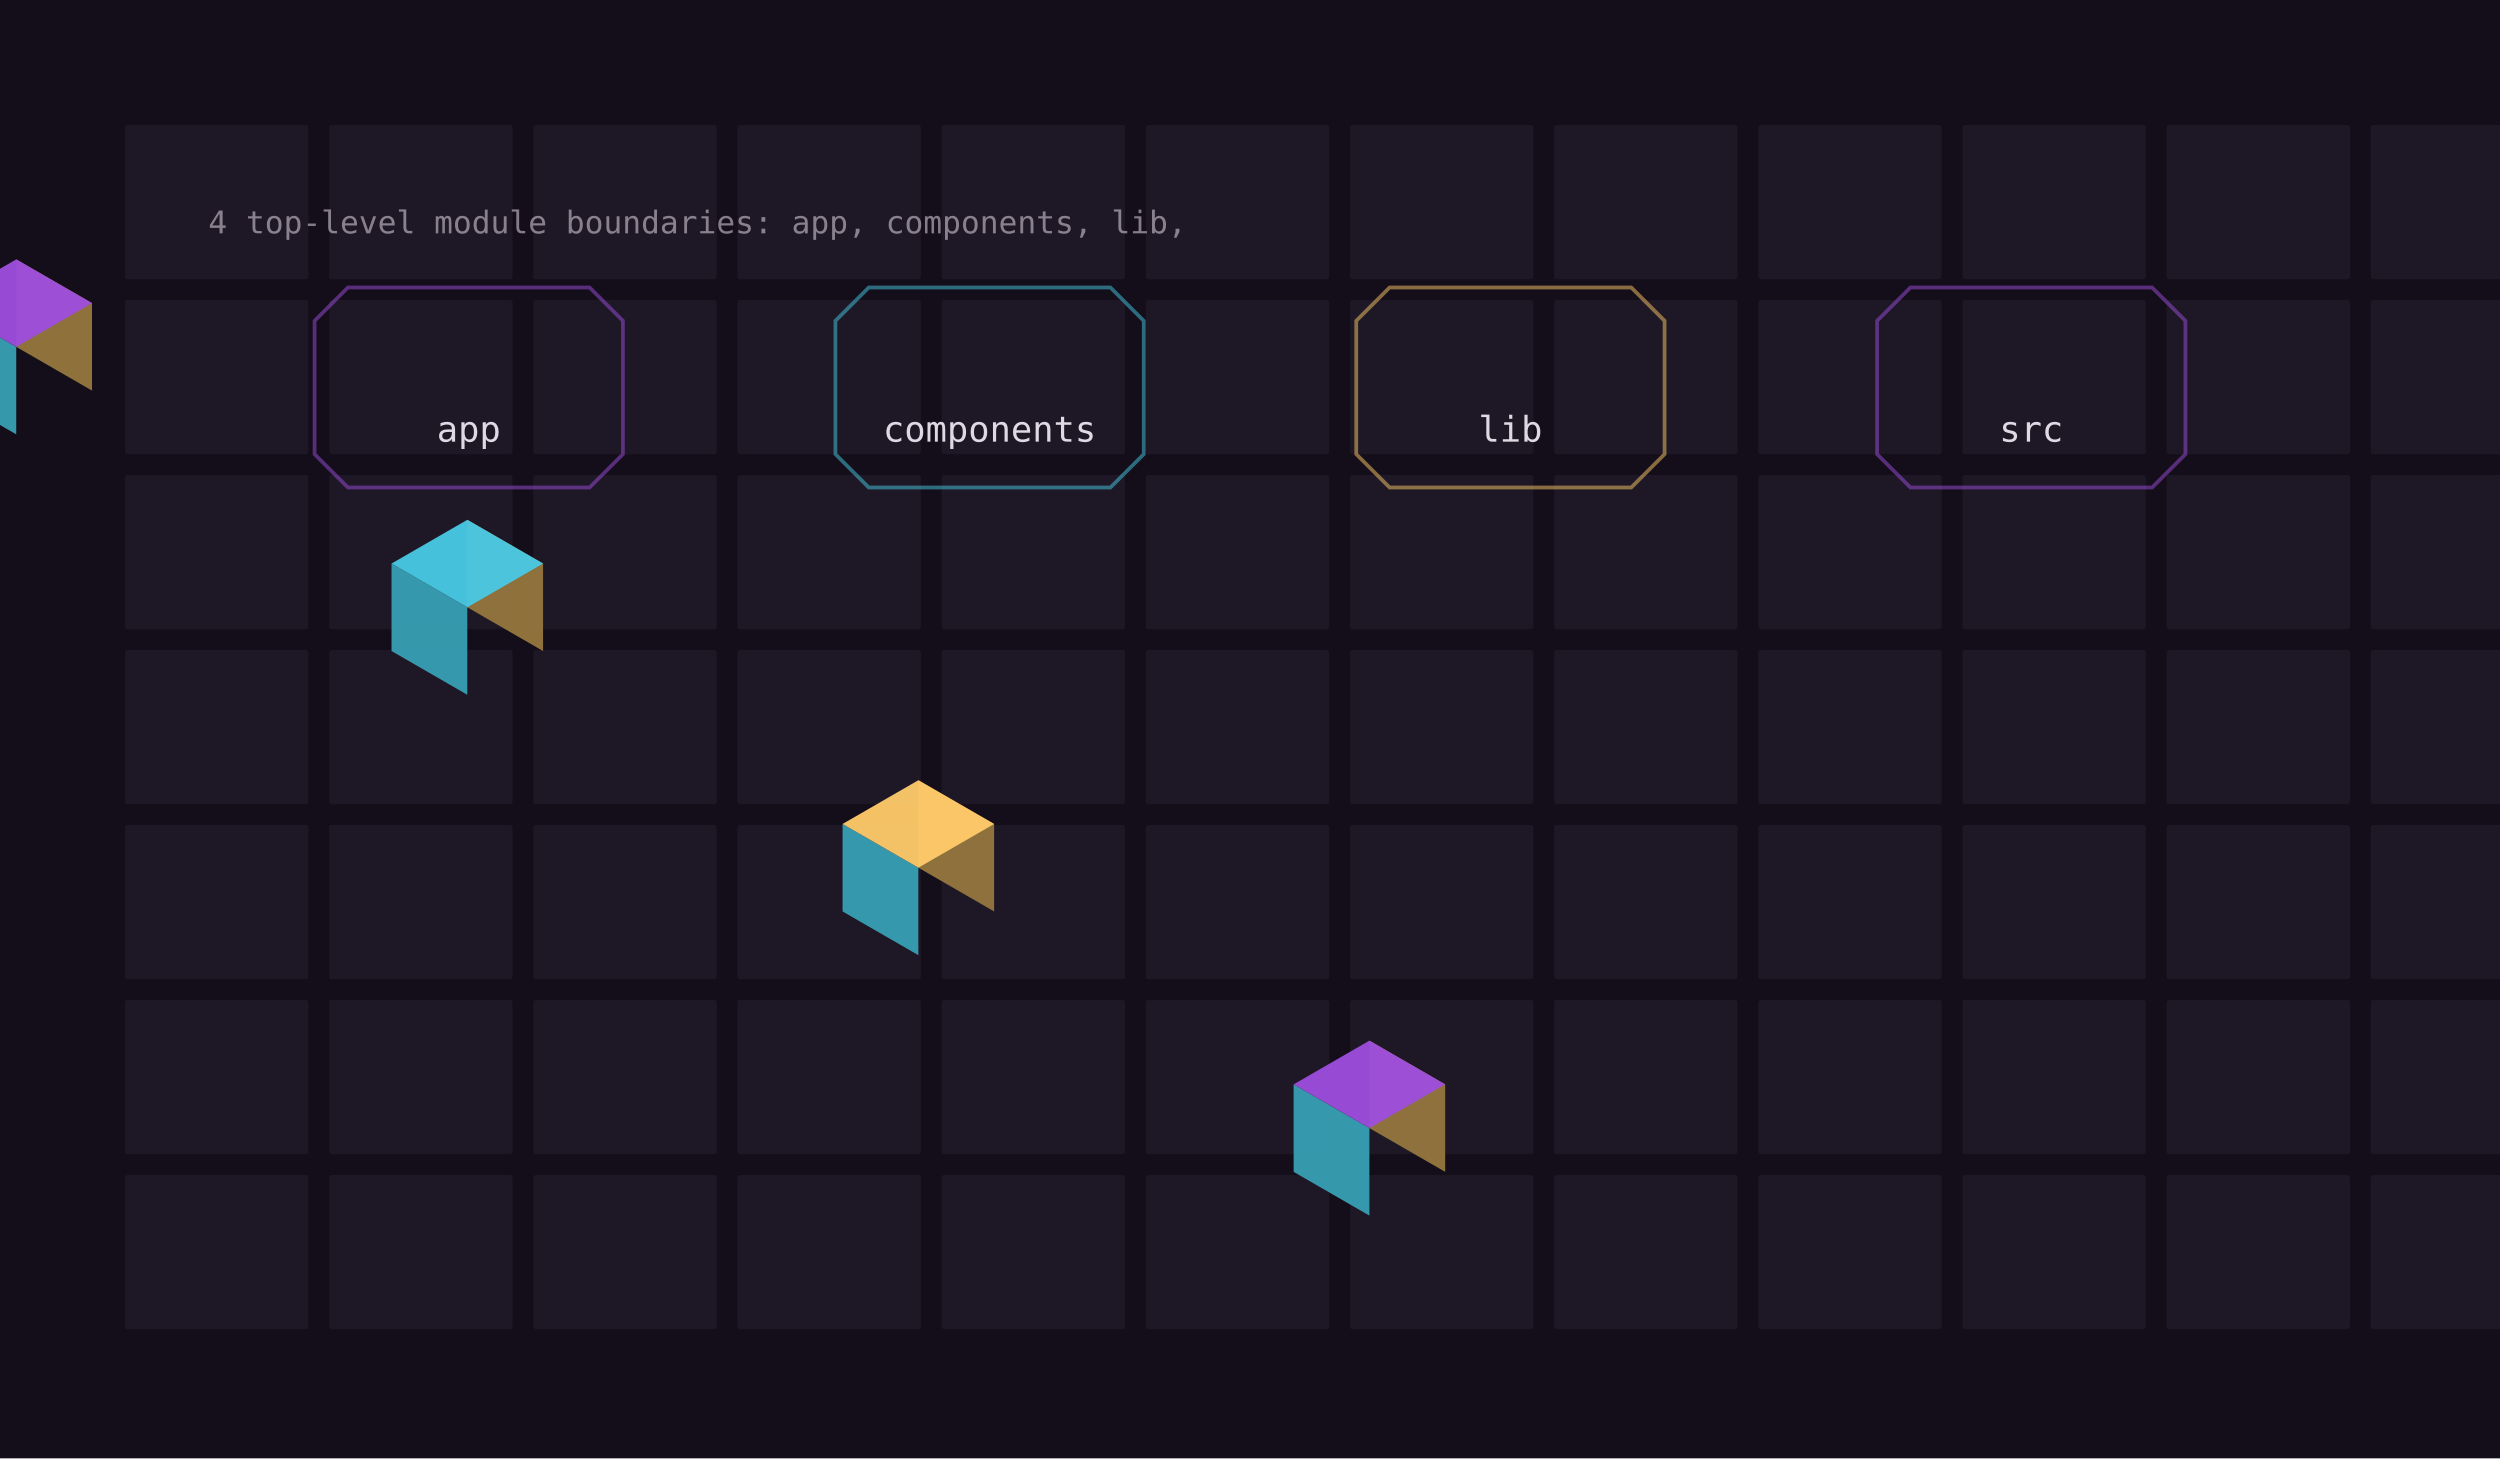
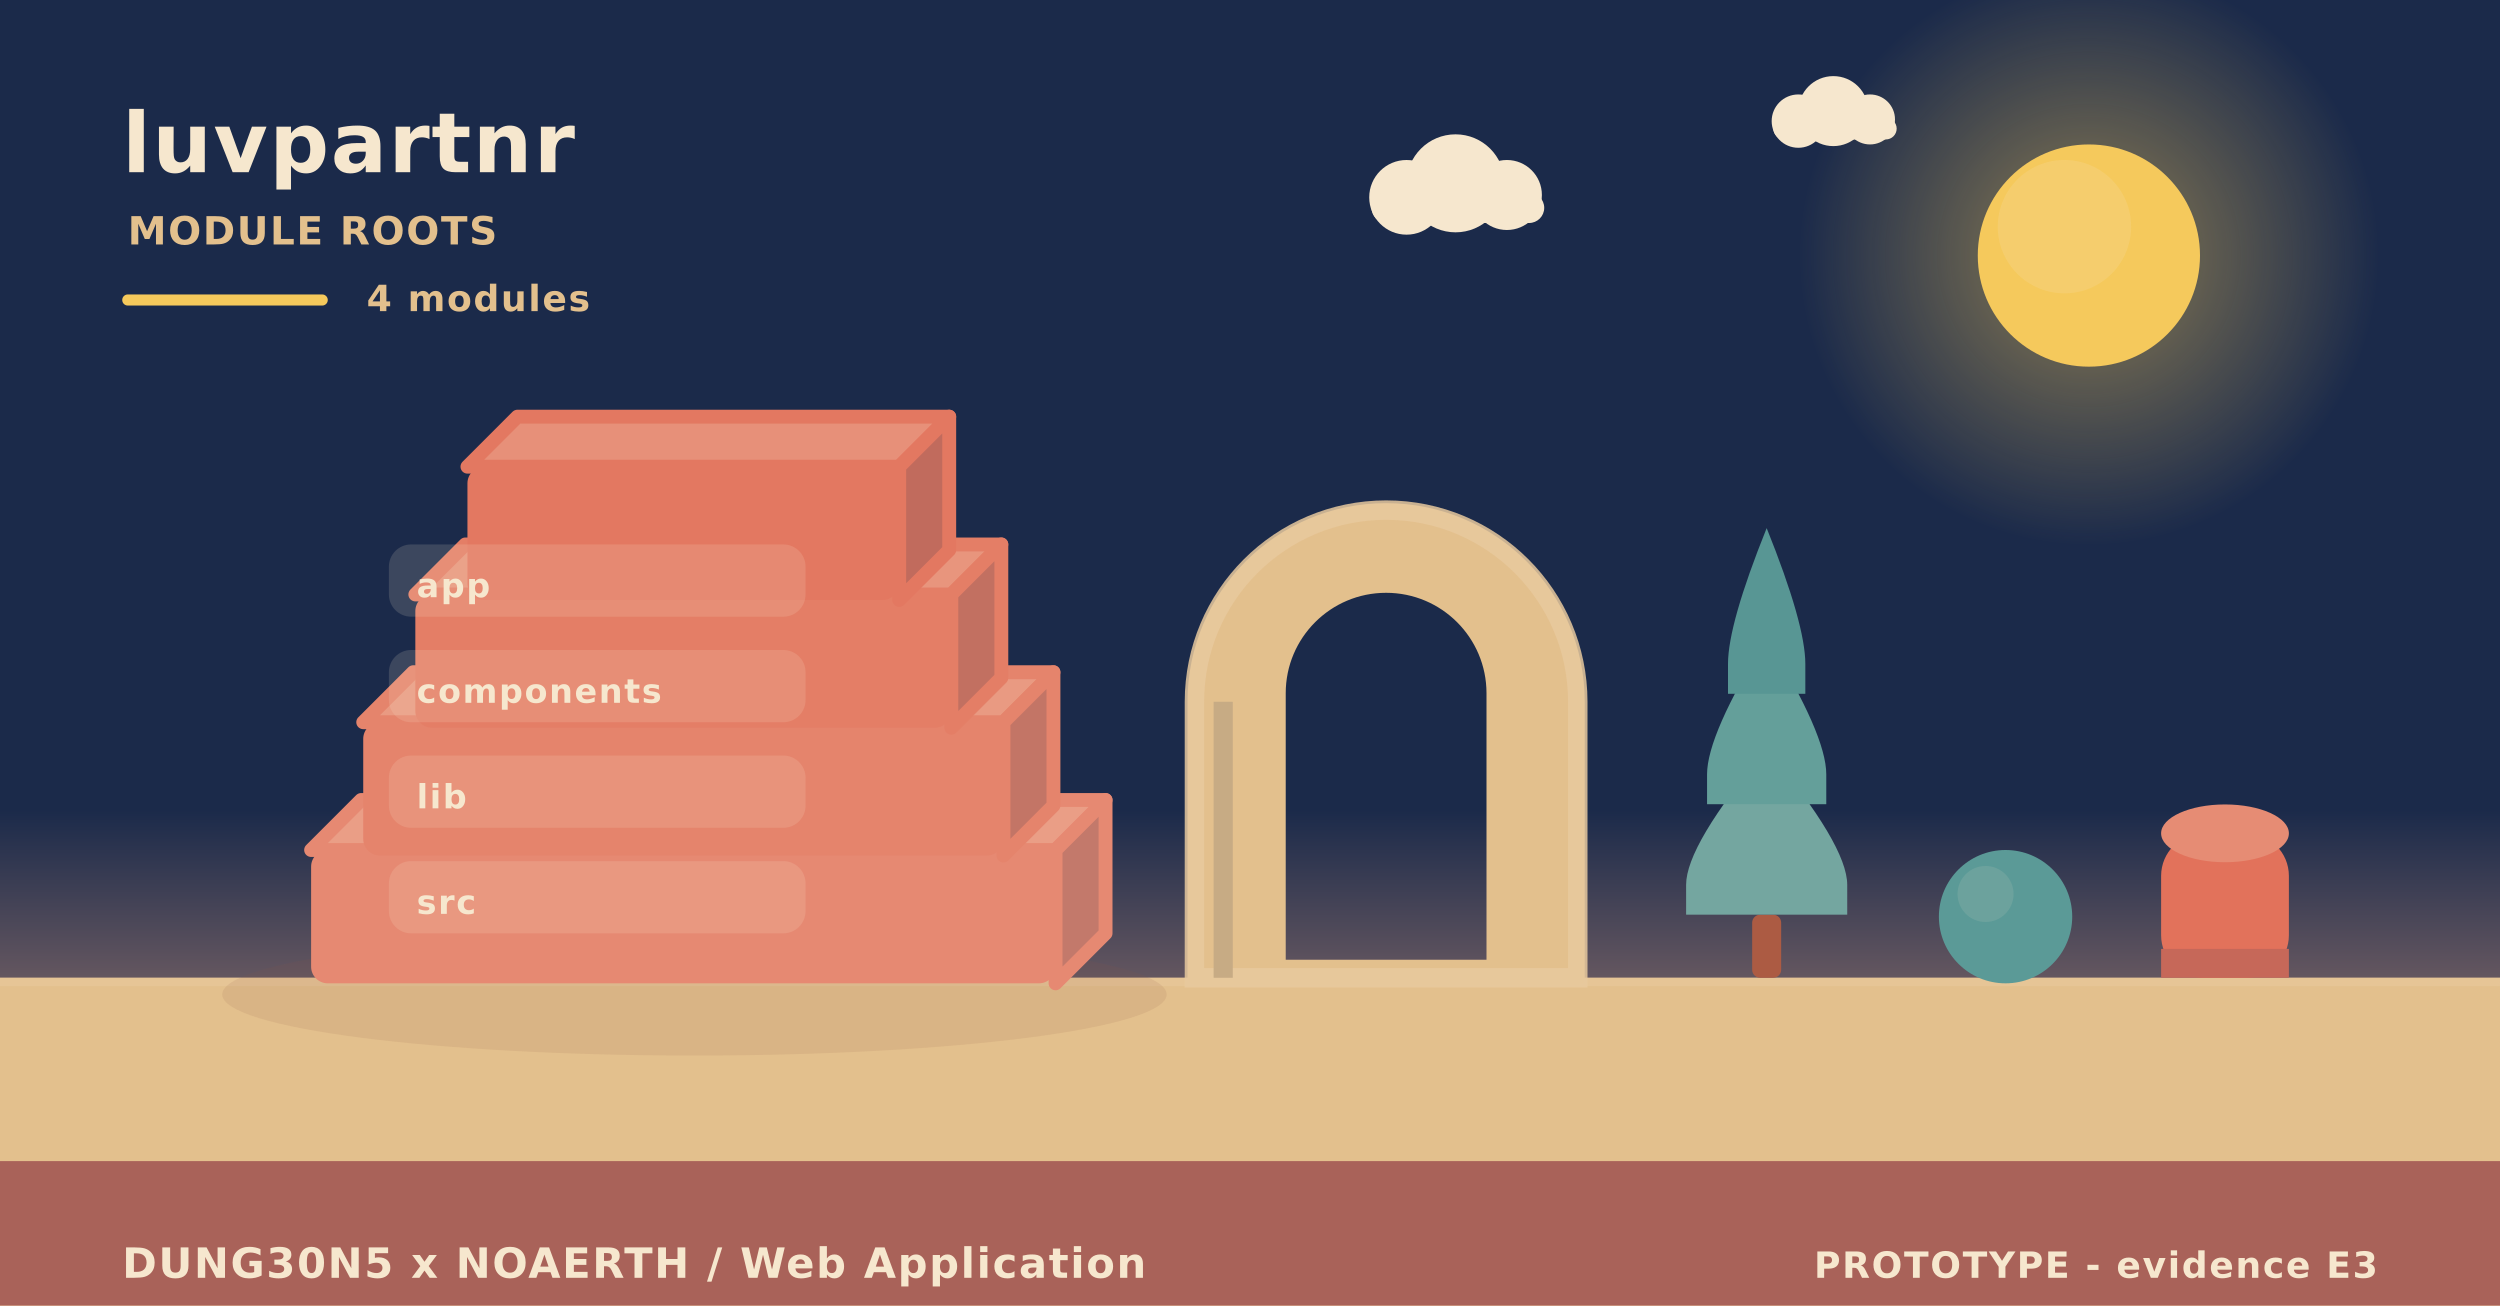
- <svg xmlns="http://www.w3.org/2000/svg" viewBox="0 0 1200 700" width="1200" height="700" role="img" aria-label="luvpartnr architecture">
-   <rect width="1200" height="700" fill="#140d1a" />
-   <defs>
-     <linearGradient id="ga" x1="0" y1="0" x2="1" y2="1">
-       <stop offset="0%" stop-color="#9d4edd" />
-       <stop offset="100%" stop-color="#48cae4" />
-     </linearGradient>
-   </defs>
-   <rect x="60.00" y="60.00" width="88.00" height="74.00" rx="1.20" fill="#f4eef8" opacity="0.05" />
-   <rect x="158.00" y="60.00" width="88.00" height="74.00" rx="1.20" fill="#f4eef8" opacity="0.05" />
-   <rect x="256.00" y="60.00" width="88.00" height="74.00" rx="1.20" fill="#f4eef8" opacity="0.05" />
-   <rect x="354.00" y="60.00" width="88.00" height="74.00" rx="1.20" fill="#f4eef8" opacity="0.05" />
-   <rect x="452.00" y="60.00" width="88.00" height="74.00" rx="1.20" fill="#f4eef8" opacity="0.05" />
-   <rect x="550.00" y="60.00" width="88.00" height="74.00" rx="1.20" fill="#f4eef8" opacity="0.05" />
-   <rect x="648.00" y="60.00" width="88.00" height="74.00" rx="1.20" fill="#f4eef8" opacity="0.05" />
-   <rect x="746.00" y="60.00" width="88.00" height="74.00" rx="1.20" fill="#f4eef8" opacity="0.05" />
-   <rect x="844.00" y="60.00" width="88.00" height="74.00" rx="1.20" fill="#f4eef8" opacity="0.05" />
-   <rect x="942.00" y="60.00" width="88.00" height="74.00" rx="1.20" fill="#f4eef8" opacity="0.05" />
-   <rect x="1040.00" y="60.00" width="88.00" height="74.00" rx="1.20" fill="#f4eef8" opacity="0.05" />
-   <rect x="1138.00" y="60.00" width="88.00" height="74.00" rx="1.20" fill="#f4eef8" opacity="0.05" />
-   <rect x="60.00" y="144.00" width="88.00" height="74.00" rx="1.20" fill="#f4eef8" opacity="0.05" />
-   <rect x="158.00" y="144.00" width="88.00" height="74.00" rx="1.20" fill="#f4eef8" opacity="0.05" />
-   <rect x="256.00" y="144.00" width="88.00" height="74.00" rx="1.20" fill="#f4eef8" opacity="0.05" />
-   <rect x="354.00" y="144.00" width="88.00" height="74.00" rx="1.20" fill="#f4eef8" opacity="0.05" />
-   <rect x="452.00" y="144.00" width="88.00" height="74.00" rx="1.20" fill="#f4eef8" opacity="0.05" />
-   <rect x="550.00" y="144.00" width="88.00" height="74.00" rx="1.20" fill="#f4eef8" opacity="0.05" />
-   <rect x="648.00" y="144.00" width="88.00" height="74.00" rx="1.20" fill="#f4eef8" opacity="0.05" />
-   <rect x="746.00" y="144.00" width="88.00" height="74.00" rx="1.20" fill="#f4eef8" opacity="0.05" />
-   <rect x="844.00" y="144.00" width="88.00" height="74.00" rx="1.20" fill="#f4eef8" opacity="0.05" />
-   <rect x="942.00" y="144.00" width="88.00" height="74.00" rx="1.20" fill="#f4eef8" opacity="0.05" />
-   <rect x="1040.00" y="144.00" width="88.00" height="74.00" rx="1.20" fill="#f4eef8" opacity="0.05" />
-   <rect x="1138.00" y="144.00" width="88.00" height="74.00" rx="1.20" fill="#f4eef8" opacity="0.05" />
-   <rect x="60.00" y="228.00" width="88.00" height="74.00" rx="1.20" fill="#f4eef8" opacity="0.05" />
-   <rect x="158.00" y="228.00" width="88.00" height="74.00" rx="1.20" fill="#f4eef8" opacity="0.05" />
-   <rect x="256.00" y="228.00" width="88.00" height="74.00" rx="1.20" fill="#f4eef8" opacity="0.05" />
-   <rect x="354.00" y="228.00" width="88.00" height="74.00" rx="1.20" fill="#f4eef8" opacity="0.05" />
-   <rect x="452.00" y="228.00" width="88.00" height="74.00" rx="1.20" fill="#f4eef8" opacity="0.05" />
-   <rect x="550.00" y="228.00" width="88.00" height="74.00" rx="1.20" fill="#f4eef8" opacity="0.05" />
-   <rect x="648.00" y="228.00" width="88.00" height="74.00" rx="1.20" fill="#f4eef8" opacity="0.05" />
-   <rect x="746.00" y="228.00" width="88.00" height="74.00" rx="1.20" fill="#f4eef8" opacity="0.05" />
-   <rect x="844.00" y="228.00" width="88.00" height="74.00" rx="1.20" fill="#f4eef8" opacity="0.05" />
-   <rect x="942.00" y="228.00" width="88.00" height="74.00" rx="1.20" fill="#f4eef8" opacity="0.05" />
-   <rect x="1040.00" y="228.00" width="88.00" height="74.00" rx="1.20" fill="#f4eef8" opacity="0.05" />
-   <rect x="1138.00" y="228.00" width="88.00" height="74.00" rx="1.20" fill="#f4eef8" opacity="0.05" />
-   <rect x="60.00" y="312.00" width="88.00" height="74.00" rx="1.20" fill="#f4eef8" opacity="0.05" />
-   <rect x="158.00" y="312.00" width="88.00" height="74.00" rx="1.20" fill="#f4eef8" opacity="0.05" />
-   <rect x="256.00" y="312.00" width="88.00" height="74.00" rx="1.20" fill="#f4eef8" opacity="0.05" />
-   <rect x="354.00" y="312.00" width="88.00" height="74.00" rx="1.20" fill="#f4eef8" opacity="0.05" />
-   <rect x="452.00" y="312.00" width="88.00" height="74.00" rx="1.20" fill="#f4eef8" opacity="0.05" />
-   <rect x="550.00" y="312.00" width="88.00" height="74.00" rx="1.20" fill="#f4eef8" opacity="0.05" />
-   <rect x="648.00" y="312.00" width="88.00" height="74.00" rx="1.20" fill="#f4eef8" opacity="0.05" />
-   <rect x="746.00" y="312.00" width="88.00" height="74.00" rx="1.20" fill="#f4eef8" opacity="0.05" />
-   <rect x="844.00" y="312.00" width="88.00" height="74.00" rx="1.20" fill="#f4eef8" opacity="0.05" />
-   <rect x="942.00" y="312.00" width="88.00" height="74.00" rx="1.20" fill="#f4eef8" opacity="0.05" />
-   <rect x="1040.00" y="312.00" width="88.00" height="74.00" rx="1.20" fill="#f4eef8" opacity="0.05" />
-   <rect x="1138.00" y="312.00" width="88.00" height="74.00" rx="1.20" fill="#f4eef8" opacity="0.05" />
-   <rect x="60.00" y="396.00" width="88.00" height="74.00" rx="1.20" fill="#f4eef8" opacity="0.05" />
-   <rect x="158.00" y="396.00" width="88.00" height="74.00" rx="1.20" fill="#f4eef8" opacity="0.05" />
-   <rect x="256.00" y="396.00" width="88.00" height="74.00" rx="1.20" fill="#f4eef8" opacity="0.05" />
-   <rect x="354.00" y="396.00" width="88.00" height="74.00" rx="1.20" fill="#f4eef8" opacity="0.05" />
-   <rect x="452.00" y="396.00" width="88.00" height="74.00" rx="1.20" fill="#f4eef8" opacity="0.05" />
-   <rect x="550.00" y="396.00" width="88.00" height="74.00" rx="1.20" fill="#f4eef8" opacity="0.05" />
-   <rect x="648.00" y="396.00" width="88.00" height="74.00" rx="1.20" fill="#f4eef8" opacity="0.05" />
-   <rect x="746.00" y="396.00" width="88.00" height="74.00" rx="1.20" fill="#f4eef8" opacity="0.05" />
-   <rect x="844.00" y="396.00" width="88.00" height="74.00" rx="1.20" fill="#f4eef8" opacity="0.05" />
-   <rect x="942.00" y="396.00" width="88.00" height="74.00" rx="1.20" fill="#f4eef8" opacity="0.05" />
-   <rect x="1040.00" y="396.00" width="88.00" height="74.00" rx="1.20" fill="#f4eef8" opacity="0.05" />
-   <rect x="1138.00" y="396.00" width="88.00" height="74.00" rx="1.20" fill="#f4eef8" opacity="0.05" />
-   <rect x="60.00" y="480.00" width="88.00" height="74.00" rx="1.20" fill="#f4eef8" opacity="0.05" />
-   <rect x="158.00" y="480.00" width="88.00" height="74.00" rx="1.20" fill="#f4eef8" opacity="0.05" />
-   <rect x="256.00" y="480.00" width="88.00" height="74.00" rx="1.20" fill="#f4eef8" opacity="0.05" />
-   <rect x="354.00" y="480.00" width="88.00" height="74.00" rx="1.20" fill="#f4eef8" opacity="0.05" />
-   <rect x="452.00" y="480.00" width="88.00" height="74.00" rx="1.20" fill="#f4eef8" opacity="0.05" />
-   <rect x="550.00" y="480.00" width="88.00" height="74.00" rx="1.20" fill="#f4eef8" opacity="0.05" />
-   <rect x="648.00" y="480.00" width="88.00" height="74.00" rx="1.20" fill="#f4eef8" opacity="0.05" />
-   <rect x="746.00" y="480.00" width="88.00" height="74.00" rx="1.20" fill="#f4eef8" opacity="0.05" />
-   <rect x="844.00" y="480.00" width="88.00" height="74.00" rx="1.20" fill="#f4eef8" opacity="0.05" />
-   <rect x="942.00" y="480.00" width="88.00" height="74.00" rx="1.20" fill="#f4eef8" opacity="0.05" />
-   <rect x="1040.00" y="480.00" width="88.00" height="74.00" rx="1.20" fill="#f4eef8" opacity="0.05" />
-   <rect x="1138.00" y="480.00" width="88.00" height="74.00" rx="1.20" fill="#f4eef8" opacity="0.05" />
-   <rect x="60.00" y="564.00" width="88.00" height="74.00" rx="1.20" fill="#f4eef8" opacity="0.05" />
-   <rect x="158.00" y="564.00" width="88.00" height="74.00" rx="1.20" fill="#f4eef8" opacity="0.05" />
-   <rect x="256.00" y="564.00" width="88.00" height="74.00" rx="1.20" fill="#f4eef8" opacity="0.05" />
-   <rect x="354.00" y="564.00" width="88.00" height="74.00" rx="1.20" fill="#f4eef8" opacity="0.05" />
-   <rect x="452.00" y="564.00" width="88.00" height="74.00" rx="1.20" fill="#f4eef8" opacity="0.05" />
-   <rect x="550.00" y="564.00" width="88.00" height="74.00" rx="1.20" fill="#f4eef8" opacity="0.05" />
-   <rect x="648.00" y="564.00" width="88.00" height="74.00" rx="1.20" fill="#f4eef8" opacity="0.05" />
-   <rect x="746.00" y="564.00" width="88.00" height="74.00" rx="1.20" fill="#f4eef8" opacity="0.05" />
-   <rect x="844.00" y="564.00" width="88.00" height="74.00" rx="1.20" fill="#f4eef8" opacity="0.05" />
-   <rect x="942.00" y="564.00" width="88.00" height="74.00" rx="1.20" fill="#f4eef8" opacity="0.05" />
-   <rect x="1040.00" y="564.00" width="88.00" height="74.00" rx="1.20" fill="#f4eef8" opacity="0.05" />
-   <rect x="1138.00" y="564.00" width="88.00" height="74.00" rx="1.20" fill="#f4eef8" opacity="0.05" />
-   <path d="M167.00,138.00 H283.00 L299.00,154.00 V218.00 L283.00,234.00 H167.00 L151.00,218.00 V154.00 Z" fill="none" stroke="rgba(157,78,221,0.550)" stroke-width="1.80" opacity="0.90" />
-   <polygon points="7.79,166.50 44.17,187.50 44.17,145.50 7.79,124.50" fill="#94763d" opacity="0.95" />
-   <polygon points="-28.58,187.50 7.79,208.50 7.79,166.50 -28.58,145.50" fill="#389eb2" opacity="0.95" />
-   <polygon points="7.79,124.50 44.17,145.50 7.79,166.50 -28.58,145.50" fill="#9d4edd" opacity="0.95" />
-   <text x="225" y="212" font-family="ui-monospace,Menlo,monospace" font-size="17" fill="rgba(244,238,248,0.900)" text-anchor="middle">app</text>
-   <path d="M417.00,138.00 H533.00 L549.00,154.00 V218.00 L533.00,234.00 H417.00 L401.00,218.00 V154.00 Z" fill="none" stroke="rgba(72,202,228,0.550)" stroke-width="1.80" opacity="0.90" />
-   <polygon points="224.30,291.50 260.67,312.50 260.67,270.50 224.30,249.50" fill="#94763d" opacity="0.95" />
-   <polygon points="187.93,312.50 224.30,333.50 224.30,291.50 187.93,270.50" fill="#389eb2" opacity="0.95" />
-   <polygon points="224.30,249.50 260.67,270.50 224.30,291.50 187.93,270.50" fill="#48cae4" opacity="0.95" />
-   <text x="475" y="212" font-family="ui-monospace,Menlo,monospace" font-size="17" fill="rgba(244,238,248,0.900)" text-anchor="middle">components</text>
-   <path d="M667.00,138.00 H783.00 L799.00,154.00 V218.00 L783.00,234.00 H667.00 L651.00,218.00 V154.00 Z" fill="none" stroke="rgba(255,203,105,0.550)" stroke-width="1.80" opacity="0.90" />
-   <polygon points="440.81,416.50 477.18,437.50 477.18,395.50 440.81,374.50" fill="#94763d" opacity="0.95" />
-   <polygon points="404.43,437.50 440.81,458.50 440.81,416.50 404.43,395.50" fill="#389eb2" opacity="0.95" />
-   <polygon points="440.81,374.50 477.18,395.50 440.81,416.50 404.43,395.50" fill="#ffcb69" opacity="0.95" />
-   <text x="725" y="212" font-family="ui-monospace,Menlo,monospace" font-size="17" fill="rgba(244,238,248,0.900)" text-anchor="middle">lib</text>
-   <path d="M917.00,138.00 H1033.00 L1049.00,154.00 V218.00 L1033.00,234.00 H917.00 L901.00,218.00 V154.00 Z" fill="none" stroke="rgba(157,78,221,0.550)" stroke-width="1.80" opacity="0.90" />
-   <polygon points="657.31,541.50 693.69,562.50 693.69,520.50 657.31,499.50" fill="#94763d" opacity="0.95" />
-   <polygon points="620.94,562.50 657.31,583.50 657.31,541.50 620.94,520.50" fill="#389eb2" opacity="0.95" />
-   <polygon points="657.31,499.50 693.69,520.50 657.31,541.50 620.94,520.50" fill="#9d4edd" opacity="0.95" />
-   <text x="975" y="212" font-family="ui-monospace,Menlo,monospace" font-size="17" fill="rgba(244,238,248,0.900)" text-anchor="middle">src</text>
-   <text x="100" y="112" font-family="ui-monospace,Menlo,monospace" font-size="15" fill="rgba(244,238,248,0.500)">4 top-level module boundaries: app, components, lib,</text>
+ <svg xmlns="http://www.w3.org/2000/svg" width="900" height="470" viewBox="0 0 900 470" role="img" aria-label="luvpartnr - how it is built">
+   <linearGradient id="skya" x1="0" y1="0" x2="0" y2="1">
+     <stop offset="0" stop-color="#1b2a4a" />
+     <stop offset="0.62" stop-color="#1b2a4a" />
+     <stop offset="1" stop-color="#f3ad8a" />
+   </linearGradient>
+   <rect width="900" height="470" fill="url(#skya)" />
+   <radialGradient id="suna">
+     <stop offset="0.35" stop-color="#f5c95c" stop-opacity="0.34" />
+     <stop offset="1" stop-color="#f5c95c" stop-opacity="0" />
+   </radialGradient>
+   <circle cx="752" cy="92" r="104" fill="url(#suna)" />
+   <circle cx="752" cy="92" r="40" fill="#f5c95c" />
+   <circle cx="743.2" cy="81.6" r="24" fill="#f5d27e" opacity="0.5" />
+   <g>
+     <circle cx="524" cy="66" r="17.64" fill="#f6e7ce" />
+     <circle cx="506.36" cy="71.04" r="13.44" fill="#f6e7ce" />
+     <circle cx="542.48" cy="70.2" r="12.6" fill="#f6e7ce" />
+     <rect x="493.76" y="69.36" width="62.16" height="10.92" rx="5.46" fill="#f6e7ce" />
+   </g>
+   <g>
+     <circle cx="660" cy="40" r="12.6" fill="#f6e7ce" />
+     <circle cx="647.4" cy="43.6" r="9.6" fill="#f6e7ce" />
+     <circle cx="673.2" cy="43" r="9" fill="#f6e7ce" />
+     <rect x="638.4" y="42.4" width="44.4" height="7.8" rx="3.9" fill="#f6e7ce" />
+   </g>
+   <rect x="0" y="352" width="900" height="118" fill="#e3c08d" />
+   <rect x="0" y="352" width="900" height="3" fill="#e6c596" />
+   <text x="44" y="62" font-family="Verdana,DejaVu Sans,sans-serif" font-size="30" font-weight="700" letter-spacing="0.6" fill="#f6e7ce" text-anchor="start">luvpartnr</text>
+   <text x="46" y="88" font-family="Verdana,DejaVu Sans,sans-serif" font-size="14" font-weight="700" letter-spacing="0.6" fill="#e3c08d" text-anchor="start">MODULE ROOTS</text>
+   <rect x="44" y="106" width="74" height="4" rx="2" fill="#f5c95c" />
+   <text x="132" y="112" font-family="Verdana,DejaVu Sans,sans-serif" font-size="13" font-weight="700" letter-spacing="0.6" fill="#e3c08d" text-anchor="start">4 modules</text>
+   <ellipse cx="250" cy="358" rx="170" ry="22" fill="rgba(138,90,68,0.11)" />
+   <path d="M112,306 L380,306 L398,288 L130,288 Z" fill="#ea9e86" stroke="#e68972" stroke-width="5" stroke-linejoin="round" />
+   <path d="M380,306 L398,288 L398,336 L380,354 Z" fill="#c3796b" stroke="#e68972" stroke-width="5" stroke-linejoin="round" />
+   <rect x="112" y="306" width="268" height="48" rx="6" fill="#e68972" />
+   <path d="M130.76,260 L361.24,260 L379.24,242 L148.76,242 Z" fill="#e99a82" stroke="#e5846c" stroke-width="5" stroke-linejoin="round" />
+   <path d="M361.24,260 L379.24,242 L379.24,290 L361.24,308 Z" fill="#c37566" stroke="#e5846c" stroke-width="5" stroke-linejoin="round" />
+   <rect x="130.76" y="260" width="230.48" height="48" rx="6" fill="#e5846c" />
+   <path d="M149.52,214 L342.48,214 L360.48,196 L167.52,196 Z" fill="#e8957d" stroke="#e47e66" stroke-width="5" stroke-linejoin="round" />
+   <path d="M342.48,214 L360.48,196 L360.48,244 L342.48,262 Z" fill="#c27061" stroke="#e47e66" stroke-width="5" stroke-linejoin="round" />
+   <rect x="149.52" y="214" width="192.96" height="48" rx="6" fill="#e47e66" />
+   <path d="M168.28,168 L323.72,168 L341.72,150 L186.28,150 Z" fill="#e79079" stroke="#e37861" stroke-width="5" stroke-linejoin="round" />
+   <path d="M323.72,168 L341.72,150 L341.72,198 L323.72,216 Z" fill="#c16b5d" stroke="#e37861" stroke-width="5" stroke-linejoin="round" />
+   <rect x="168.28" y="168" width="155.44" height="48" rx="6" fill="#e37861" />
+   <rect x="140" y="196" width="150" height="26" rx="8" fill="rgba(246,231,206,0.16)" opacity="0.94" />
+   <text x="150" y="215" font-family="Verdana,DejaVu Sans,sans-serif" font-size="12" font-weight="700" letter-spacing="0.6" fill="#f6e7ce" text-anchor="start">app</text>
+   <rect x="140" y="234" width="150" height="26" rx="8" fill="rgba(246,231,206,0.16)" opacity="0.94" />
+   <text x="150" y="253" font-family="Verdana,DejaVu Sans,sans-serif" font-size="12" font-weight="700" letter-spacing="0.6" fill="#f6e7ce" text-anchor="start">components</text>
+   <rect x="140" y="272" width="150" height="26" rx="8" fill="rgba(246,231,206,0.16)" opacity="0.94" />
+   <text x="150" y="291" font-family="Verdana,DejaVu Sans,sans-serif" font-size="12" font-weight="700" letter-spacing="0.6" fill="#f6e7ce" text-anchor="start">lib</text>
+   <rect x="140" y="310" width="150" height="26" rx="8" fill="rgba(246,231,206,0.16)" opacity="0.94" />
+   <text x="150" y="329" font-family="Verdana,DejaVu Sans,sans-serif" font-size="12" font-weight="700" letter-spacing="0.6" fill="#f6e7ce" text-anchor="start">src</text>
+   <path d="M430,352 L430,252.64 A69,69 0 0 1 568,252.64 L568,352 Z M460.36,348 L460.36,249.55 A38.64,38.64 0 0 1 537.64,249.55 L537.64,348 Z" fill="#e3c08d" fill-rule="evenodd" stroke="#e3c08d" stroke-width="5" stroke-linejoin="round" />
+   <path d="M430,352 L430,252.64 A69,69 0 0 1 568,252.64 L568,352 Z" fill="none" stroke="#e8c99d" stroke-width="7" stroke-linecap="round" opacity="0.85" />
+   <rect x="436.9" y="252.64" width="6.9" height="99.36" fill="#c7ab84" />
+   <rect x="630.78" y="329.28" width="10.44" height="22.72" rx="2.9" fill="#ac5b43" />
+   <path d="M636,269.64 Q607,304.23 607,318.54 Q607,329.28 607,329.28 L665,329.28 Q665,329.28 665,318.54 Q665,304.23 636,269.64 Z" fill="#74a6a0" />
+   <path d="M636,229.88 Q614.54,264.47 614.54,278.78 Q614.54,289.52 614.54,289.52 L657.46,289.52 Q657.46,289.52 657.46,278.78 Q657.46,264.47 636,229.88 Z" fill="#649f9a" />
+   <path d="M636,190.12 Q622.08,224.71 622.08,239.02 Q622.08,249.76 622.08,249.76 L649.92,249.76 Q649.92,249.76 649.92,239.02 Q649.92,224.71 636,190.12 Z" fill="#589694" />
+   <circle cx="722" cy="330" r="24" fill="#5b9a97" />
+   <circle cx="714.8" cy="321.84" r="10.08" fill="#7aa9a2" opacity="0.55" />
+   <rect x="778" y="300" width="46" height="52" rx="15.33" fill="#e2725b" />
+   <ellipse cx="801" cy="300" rx="23" ry="10.4" fill="#e68c74" />
+   <rect x="778" y="341.6" width="46" height="10.4" fill="#c66859" />
+   <rect x="0" y="418" width="900" height="52" rx="0" fill="#a65c56" opacity="0.94" />
+   <text x="44" y="460" font-family="Verdana,DejaVu Sans,sans-serif" font-size="15" font-weight="700" letter-spacing="0.6" fill="#f6e7ce" text-anchor="start">DUNG30N5 x NOAERTH  /  Web Application</text>
+   <text x="856" y="460" font-family="Verdana,DejaVu Sans,sans-serif" font-size="13" font-weight="700" letter-spacing="0.6" fill="#f6e7ce" text-anchor="end">PROTOTYPE  -  evidence E3</text>
</svg>
